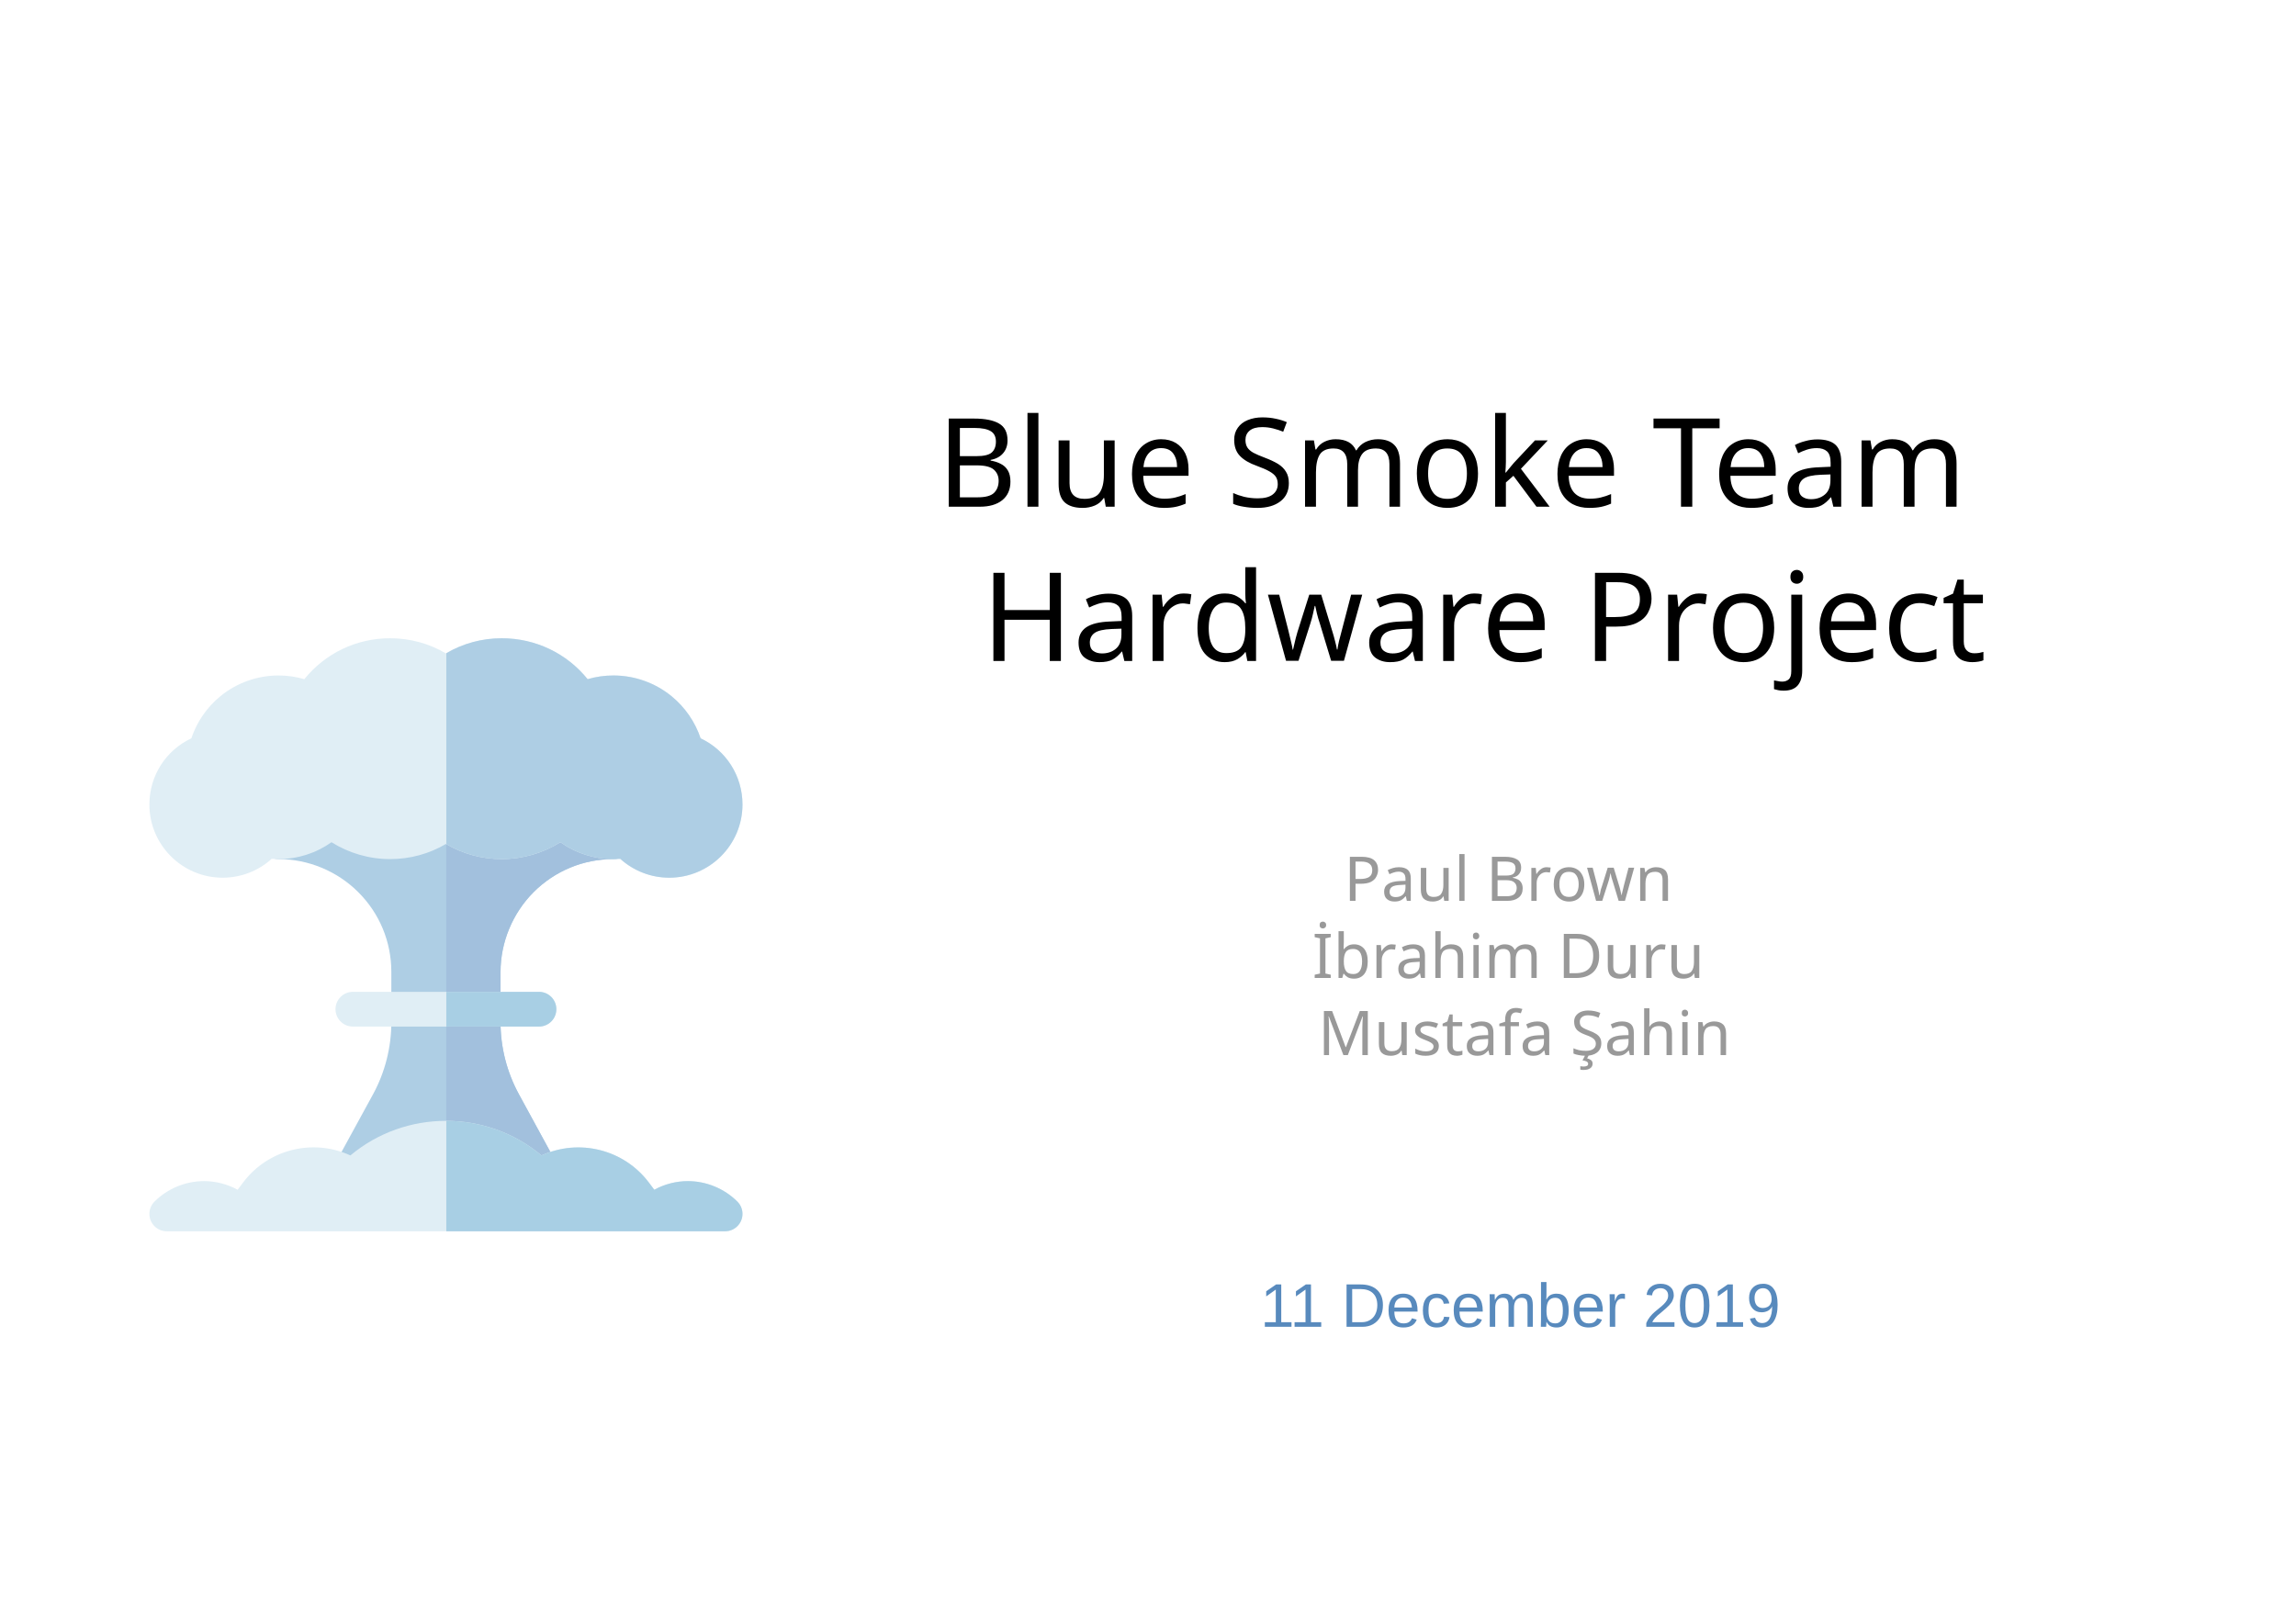
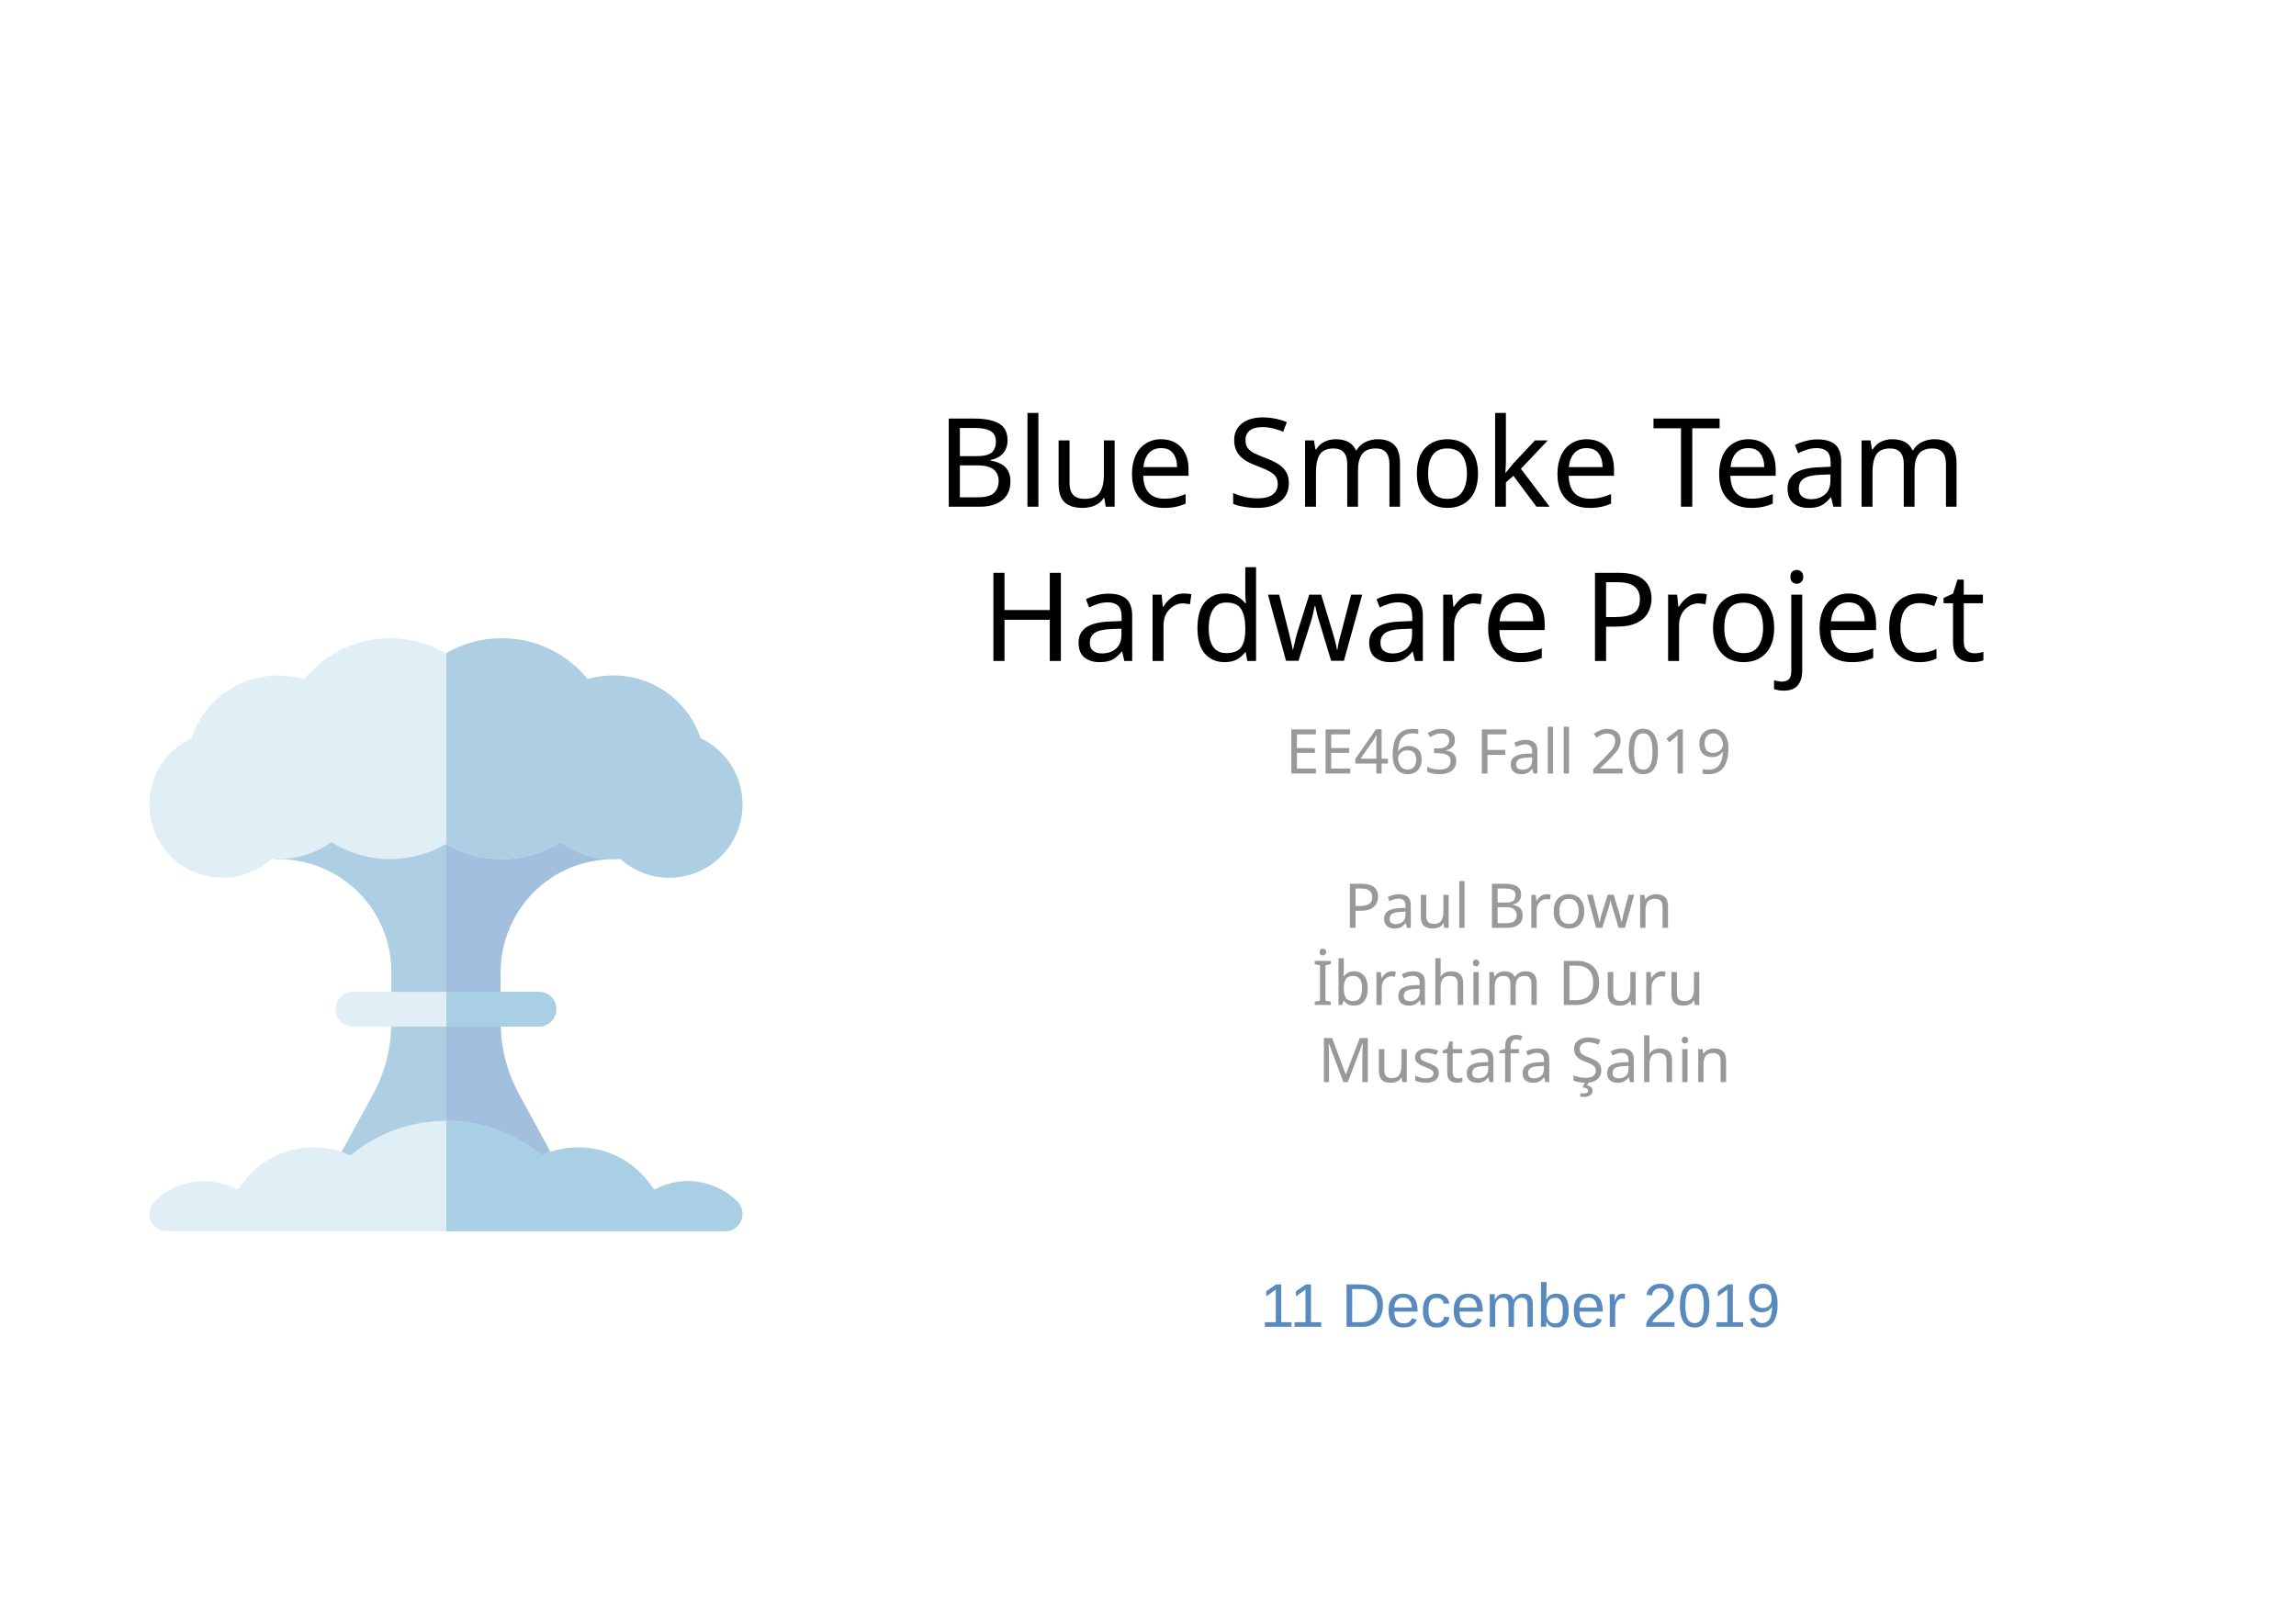
<svg xmlns="http://www.w3.org/2000/svg" width="210mm" height="148mm" viewBox="0 0 210 148" version="1.1" id="svg1514">
  <defs id="defs1508">
    <filter style="color-interpolation-filters:sRGB" id="filter1464">
      <feColorMatrix type="hueRotate" values="171" result="color1" id="feColorMatrix1460" />
      <feColorMatrix type="saturate" values="0.5" result="color2" id="feColorMatrix1462" />
    </filter>
    <filter style="color-interpolation-filters:sRGB" id="filter1470">
      <feColorMatrix type="hueRotate" values="171" result="color1" id="feColorMatrix1466" />
      <feColorMatrix type="saturate" values="0.5" result="color2" id="feColorMatrix1468" />
    </filter>
    <filter style="color-interpolation-filters:sRGB" id="filter1476">
      <feColorMatrix type="hueRotate" values="171" result="color1" id="feColorMatrix1472" />
      <feColorMatrix type="saturate" values="0.5" result="color2" id="feColorMatrix1474" />
    </filter>
    <filter style="color-interpolation-filters:sRGB" id="filter1482">
      <feColorMatrix type="hueRotate" values="171" result="color1" id="feColorMatrix1478" />
      <feColorMatrix type="saturate" values="0.5" result="color2" id="feColorMatrix1480" />
    </filter>
    <filter style="color-interpolation-filters:sRGB" id="filter1488">
      <feColorMatrix type="hueRotate" values="171" result="color1" id="feColorMatrix1484" />
      <feColorMatrix type="saturate" values="0.5" result="color2" id="feColorMatrix1486" />
    </filter>
    <filter style="color-interpolation-filters:sRGB" id="filter1494">
      <feColorMatrix type="hueRotate" values="171" result="color1" id="feColorMatrix1490" />
      <feColorMatrix type="saturate" values="0.5" result="color2" id="feColorMatrix1492" />
    </filter>
    <filter style="color-interpolation-filters:sRGB" id="filter1500">
      <feColorMatrix type="hueRotate" values="171" result="color1" id="feColorMatrix1496" />
      <feColorMatrix type="saturate" values="0.5" result="color2" id="feColorMatrix1498" />
    </filter>
    <filter style="color-interpolation-filters:sRGB" id="filter1506">
      <feColorMatrix type="hueRotate" values="171" result="color1" id="feColorMatrix1502" />
      <feColorMatrix type="saturate" values="0.5" result="color2" id="feColorMatrix1504" />
    </filter>
  </defs>
  <g id="layer1" transform="translate(0,-149)">
    <path d="m 415.602,175.672 c 0,8.277 -6.719,15 -15,15 -26.008,0 -50.488,10.141 -68.93,28.551 -18.129,18.16 -28.539,43.277 -28.539,68.898 v 43.469 c 0,21.57 5.48,43.031 15.848,62.07 13.73,25.23 30.523,55.992 30.523,55.992 h -187 c 0,0 16.789,-30.781 30.617,-56.02 10.289,-18.91 15.75,-40.371 15.75,-62.043 v -43.469 c 0,-26.07 -10.141,-50.539 -28.539,-68.898 -18.121,-18.152 -43.199,-28.551 -68.852,-28.551 -8.277,0 -15.039,-6.723 -15.039,-15 0,-8.289 6.68,-15 14.961,-15 h 289.199 c 8.281,0 15,6.711 15,15 z m 0,0" id="path2" style="fill:#aecee4;fill-opacity:1" transform="matrix(0.1059491,0,0,0.1059491,13.66365,207.3854)" />
    <path d="M 400.602,160.672 H 256.332 v 288.98 h 93.172 c 0,0 -16.793,-30.762 -30.523,-55.992 -10.367,-19.039 -15.848,-40.5 -15.848,-62.07 v -43.469 c 0,-25.621 10.41,-50.738 28.539,-68.898 18.441,-18.41 42.922,-28.551 68.93,-28.551 8.281,0 15,-6.723 15,-15 0,-8.289 -6.719,-15 -15,-15 z m 0,0" id="path4" style="fill:#a2c0dd;fill-opacity:1;" transform="matrix(0.1059491,0,0,0.1059491,13.66365,207.3854)" />
    <path style="fill:#e0eef5;fill-opacity:1" id="path6" d="M 336.336,335.27 H 175.668 c -8.281,0 -15,-6.719 -15,-15 0,-8.285 6.719,-15 15,-15 h 160.668 c 8.281,0 15,6.715 15,15 0,8.281 -6.719,15 -15,15 z m 0,0" transform="matrix(0.1059491,0,0,0.1059491,13.66365,207.3854)" />
    <path style="fill:#e0eef5;fill-opacity:1" id="path8" d="m 512.004,496.992 c 0,8.289 -6.723,15.008 -15,15.008 H 15.004 C 6.723,512 0.004,505.281 0.004,497 v -0.008 c 0,-3.98 1.578,-7.793 4.387,-10.602 11.25,-11.25 26.832,-17.699 42.742,-17.699 10.168,0 20.199,2.629 29.051,7.469 1.43,-1.898 2.969,-3.949 4.59,-6.109 21.777,-29.109 60.648,-38.328 92.75,-23.531 47.598,-39.809 117.438,-39.809 164.98,0.012 32.09,-14.742 70.977,-5.539 92.809,23.531 1.609,2.148 3.148,4.188 4.559,6.07 8.84,-4.82 18.852,-7.441 29,-7.441 15.91,0 31.492,6.449 42.742,17.699 2.809,2.809 4.391,6.621 4.391,10.602 z m 0,0" transform="matrix(0.1059491,0,0,0.1059491,13.66365,207.3854)" />
    <path style="fill:#e0eef5;fill-opacity:1" id="path10" d="m 448.801,206.734 c -15.754,0 -30.77,-5.852 -42.312,-16.281 -1.934,0.145 -3.891,0.215 -5.887,0.215 -16.629,0 -32.488,-5.102 -45.766,-14.562 -15.121,9.453 -32.703,14.562 -50.637,14.562 -17.172,0 -33.637,-4.492 -48.199,-13.07 -14.562,8.578 -31.027,13.07 -48.199,13.07 -17.957,0 -35.527,-5.109 -50.598,-14.562 -13.324,9.457 -29.199,14.562 -45.801,14.562 -1.965,0 -3.918,-0.07 -5.855,-0.215 C 94.055,200.883 79.031,206.734 63.199,206.734 28.352,206.734 0,178.383 0,143.535 0,118.715 14.25,96.691 36.219,86.383 40.965,72.191 49.727,59.453 61.426,49.922 75.504,38.449 93.25,32.137 111.402,32.137 c 7.664,0 15.145,1.066 22.355,3.188 C 151.766,13.008 178.641,0 207.801,0 224.973,0 241.441,4.492 256.004,13.074 270.562,4.492 287.031,0 304.203,0 c 29.203,0 56.105,13.004 74.117,35.32 7.199,-2.117 14.652,-3.188 22.281,-3.188 18.184,0 35.953,6.316 50.039,17.781 11.711,9.535 20.48,22.277 25.227,36.48 21.918,10.32 36.137,32.336 36.137,57.141 0,34.848 -28.355,63.199 -63.203,63.199 z m 0,0" transform="matrix(0.1059491,0,0,0.1059491,13.66365,207.3854)" />
    <path d="m 512.004,496.992 c 0,8.289 -6.723,15.008 -15,15.008 H 256.332 v -95.34 c 29.25,0.07 58.48,10.031 82.172,29.871 32.09,-14.742 70.977,-5.539 92.809,23.531 1.609,2.148 3.148,4.188 4.559,6.07 8.84,-4.82 18.852,-7.441 29,-7.441 15.91,0 31.492,6.449 42.742,17.699 2.809,2.809 4.391,6.621 4.391,10.602 z m 0,0" id="path14" style="fill:#a8cfe4;fill-opacity:1" transform="matrix(0.1059491,0,0,0.1059491,13.66365,207.3854)" />
    <path d="m 475.871,86.391 c -4.75,-14.199 -13.52,-26.941 -25.23,-36.469 -14.09,-11.473 -31.859,-17.789 -50.039,-17.789 -7.629,0 -15.078,1.066 -22.281,3.188 C 360.312,13 333.41,0 304.203,0 287.16,0 270.812,4.422 256.332,12.883 V 177.781 c 14.48,8.469 30.828,12.891 47.871,12.891 17.93,0 35.508,-5.109 50.629,-14.57 13.281,9.461 29.141,14.57 45.77,14.57 2,0 3.949,-0.07 5.891,-0.223 11.539,10.434 26.551,16.281 42.309,16.281 34.852,0 63.203,-28.348 63.203,-63.199 0,-24.801 -14.223,-46.82 -36.133,-57.141 z m 0,0" id="path16" style="fill:#aecee4;fill-opacity:1;" transform="matrix(0.1059491,0,0,0.1059491,13.66365,207.3854)" />
    <path d="m 256.332,305.27 v 30 h 80.004 c 8.281,0 15,-6.719 15,-15 0,-8.285 -6.719,-15 -15,-15 z m 0,0" id="path18" style="fill:#a8cfe4;fill-opacity:1" transform="matrix(0.1059491,0,0,0.1059491,13.66365,207.3854)" />
    <text xml:space="preserve" style="color:#000000;font-style:normal;font-variant:normal;font-weight:500;font-stretch:normal;font-size:11.289px;line-height:125%;font-family:'Raleway Medium';-inkscape-font-specification:'Raleway Medium, Medium';font-variant-ligatures:normal;font-variant-caps:normal;font-variant-numeric:normal;font-feature-settings:normal;text-indent:0;text-align:center;text-decoration:none;text-decoration-line:none;text-decoration-style:solid;text-decoration-color:#000000;letter-spacing:0px;word-spacing:0px;text-transform:none;writing-mode:lr-tb;direction:ltr;baseline-shift:baseline;text-anchor:middle;white-space:normal;clip-rule:nonzero;display:inline;overflow:visible;visibility:visible;opacity:1;isolation:auto;mix-blend-mode:normal;color-interpolation:sRGB;color-interpolation-filters:linearRGB;solid-color:#000000;solid-opacity:1;fill:#000000;fill-opacity:1;fill-rule:nonzero;stroke:none;stroke-width:0.331px;stroke-linecap:butt;stroke-linejoin:miter;stroke-miterlimit:4;stroke-dasharray:none;stroke-dashoffset:0;stroke-opacity:1;color-rendering:auto;image-rendering:auto;shape-rendering:auto;text-rendering:auto;enable-background:accumulate" x="143.05" y="195.35" id="text2182">
      <tspan id="tspan2180" x="143.05" y="195.35" style="font-style:normal;font-variant:normal;font-weight:500;font-stretch:normal;font-size:11.289px;font-family:'Raleway Medium';-inkscape-font-specification:'Raleway Medium, Medium';font-variant-ligatures:normal;font-variant-caps:normal;font-variant-numeric:normal;font-feature-settings:normal;text-align:center;writing-mode:lr-tb;text-anchor:middle;stroke-width:0.331px">Blue Smoke Team</tspan>
      <tspan x="143.05" y="209.461" style="font-style:normal;font-variant:normal;font-weight:500;font-stretch:normal;font-size:11.289px;font-family:'Raleway Medium';-inkscape-font-specification:'Raleway Medium, Medium';font-variant-ligatures:normal;font-variant-caps:normal;font-variant-numeric:normal;font-feature-settings:normal;text-align:center;writing-mode:lr-tb;text-anchor:middle;stroke-width:0.331px" id="tspan2184">Hardware Project</tspan>
    </text>
-     <text xml:space="preserve" style="color:#000000;font-style:normal;font-variant:normal;font-weight:500;font-stretch:normal;font-size:5.644px;line-height:125%;font-family:'Raleway Medium';-inkscape-font-specification:'Raleway Medium, Medium';font-variant-ligatures:normal;font-variant-caps:normal;font-variant-numeric:normal;font-feature-settings:normal;text-indent:0;text-align:center;text-decoration:none;text-decoration-line:none;text-decoration-style:solid;text-decoration-color:#000000;letter-spacing:0px;word-spacing:0px;text-transform:none;writing-mode:lr-tb;direction:ltr;baseline-shift:baseline;text-anchor:middle;white-space:normal;clip-rule:nonzero;display:inline;overflow:visible;visibility:visible;opacity:1;isolation:auto;mix-blend-mode:normal;color-interpolation:sRGB;color-interpolation-filters:linearRGB;solid-color:#000000;solid-opacity:1;fill:#999999;fill-opacity:1;fill-rule:nonzero;stroke:none;stroke-width:0.331px;stroke-linecap:butt;stroke-linejoin:miter;stroke-miterlimit:4;stroke-dasharray:none;stroke-dashoffset:0;stroke-opacity:1;color-rendering:auto;image-rendering:auto;shape-rendering:auto;text-rendering:auto;enable-background:accumulate" x="143.104" y="231.403" id="text2188">
-       <tspan id="tspan2186" x="143.104" y="231.403" style="font-style:normal;font-variant:normal;font-weight:500;font-stretch:normal;font-size:5.644px;font-family:'Raleway Medium';-inkscape-font-specification:'Raleway Medium, Medium';font-variant-ligatures:normal;font-variant-caps:normal;font-variant-numeric:normal;font-feature-settings:normal;text-align:center;writing-mode:lr-tb;text-anchor:middle;fill:#999999;stroke-width:0.331px">Paul Brown</tspan>
-       <tspan x="143.104" y="238.458" style="font-style:normal;font-variant:normal;font-weight:500;font-stretch:normal;font-size:5.644px;font-family:'Raleway Medium';-inkscape-font-specification:'Raleway Medium, Medium';font-variant-ligatures:normal;font-variant-caps:normal;font-variant-numeric:normal;font-feature-settings:normal;text-align:center;writing-mode:lr-tb;text-anchor:middle;fill:#999999;stroke-width:0.331px" id="tspan2190">İbrahim Duru</tspan>
-       <tspan x="143.104" y="245.514" style="font-style:normal;font-variant:normal;font-weight:500;font-stretch:normal;font-size:5.644px;font-family:'Raleway Medium';-inkscape-font-specification:'Raleway Medium, Medium';font-variant-ligatures:normal;font-variant-caps:normal;font-variant-numeric:normal;font-feature-settings:normal;text-align:center;writing-mode:lr-tb;text-anchor:middle;fill:#999999;stroke-width:0.331px" id="tspan2192">Mustafa Şahin</tspan>
+     <text xml:space="preserve" style="color:#000000;font-style:normal;font-variant:normal;font-weight:500;font-stretch:normal;font-size:5.644px;line-height:125%;font-family:'Raleway Medium';-inkscape-font-specification:'Raleway Medium, Medium';font-variant-ligatures:normal;font-variant-caps:normal;font-variant-numeric:normal;font-feature-settings:normal;text-indent:0;text-align:center;text-decoration:none;text-decoration-line:none;text-decoration-style:solid;text-decoration-color:#000000;letter-spacing:0px;word-spacing:0px;text-transform:none;writing-mode:lr-tb;direction:ltr;baseline-shift:baseline;text-anchor:middle;white-space:normal;clip-rule:nonzero;display:inline;overflow:visible;visibility:visible;opacity:1;isolation:auto;mix-blend-mode:normal;color-interpolation:sRGB;color-interpolation-filters:linearRGB;solid-color:#000000;solid-opacity:1;fill:#999999;fill-opacity:1;fill-rule:nonzero;stroke:none;stroke-width:0.331px;stroke-linecap:butt;stroke-linejoin:miter;stroke-miterlimit:4;stroke-dasharray:none;stroke-dashoffset:0;stroke-opacity:1;color-rendering:auto;image-rendering:auto;shape-rendering:auto;text-rendering:auto;enable-background:accumulate" x="143.104" y="219.761" id="text2188">
+       <tspan id="tspan4560" x="143.104" y="219.761">EE463 Fall 2019</tspan>
+       <tspan id="tspan4562" x="143.104" y="226.817" />
+       <tspan id="tspan4564" x="143.104" y="233.872">Paul Brown</tspan>
+       <tspan id="tspan4566" x="143.104" y="240.928">İbrahim Duru</tspan>
+       <tspan id="tspan4568" x="143.104" y="247.983">Mustafa Şahin</tspan>
    </text>
    <text xml:space="preserve" style="color:#000000;font-style:normal;font-variant:normal;font-weight:normal;font-stretch:normal;font-size:5.644px;line-height:125%;font-family:Arial;-inkscape-font-specification:'Arial, Normal';font-variant-ligatures:normal;font-variant-caps:normal;font-variant-numeric:normal;font-feature-settings:normal;text-indent:0;text-align:center;text-decoration:none;text-decoration-line:none;text-decoration-style:solid;text-decoration-color:#000000;letter-spacing:0px;word-spacing:0px;text-transform:none;writing-mode:lr-tb;direction:ltr;baseline-shift:baseline;text-anchor:middle;white-space:normal;clip-rule:nonzero;display:inline;overflow:visible;visibility:visible;opacity:1;isolation:auto;mix-blend-mode:normal;color-interpolation:sRGB;color-interpolation-filters:linearRGB;solid-color:#000000;solid-opacity:1;fill:#588abd;fill-opacity:1;fill-rule:nonzero;stroke:none;stroke-width:0.331px;stroke-linecap:butt;stroke-linejoin:miter;stroke-miterlimit:4;stroke-dasharray:none;stroke-dashoffset:0;stroke-opacity:1;color-rendering:auto;image-rendering:auto;shape-rendering:auto;text-rendering:auto;enable-background:accumulate;" x="142.976" y="270.372" id="text2196">
      <tspan id="tspan2194" x="142.976" y="270.372" style="font-style:normal;font-variant:normal;font-weight:normal;font-stretch:normal;font-size:5.644px;font-family:Arial;-inkscape-font-specification:'Arial, Normal';font-variant-ligatures:normal;font-variant-caps:normal;font-variant-numeric:normal;font-feature-settings:normal;text-align:center;writing-mode:lr-tb;text-anchor:middle;fill:#588abd;fill-opacity:1;stroke-width:0.331px;">11 December 2019</tspan>
    </text>
  </g>
</svg>
